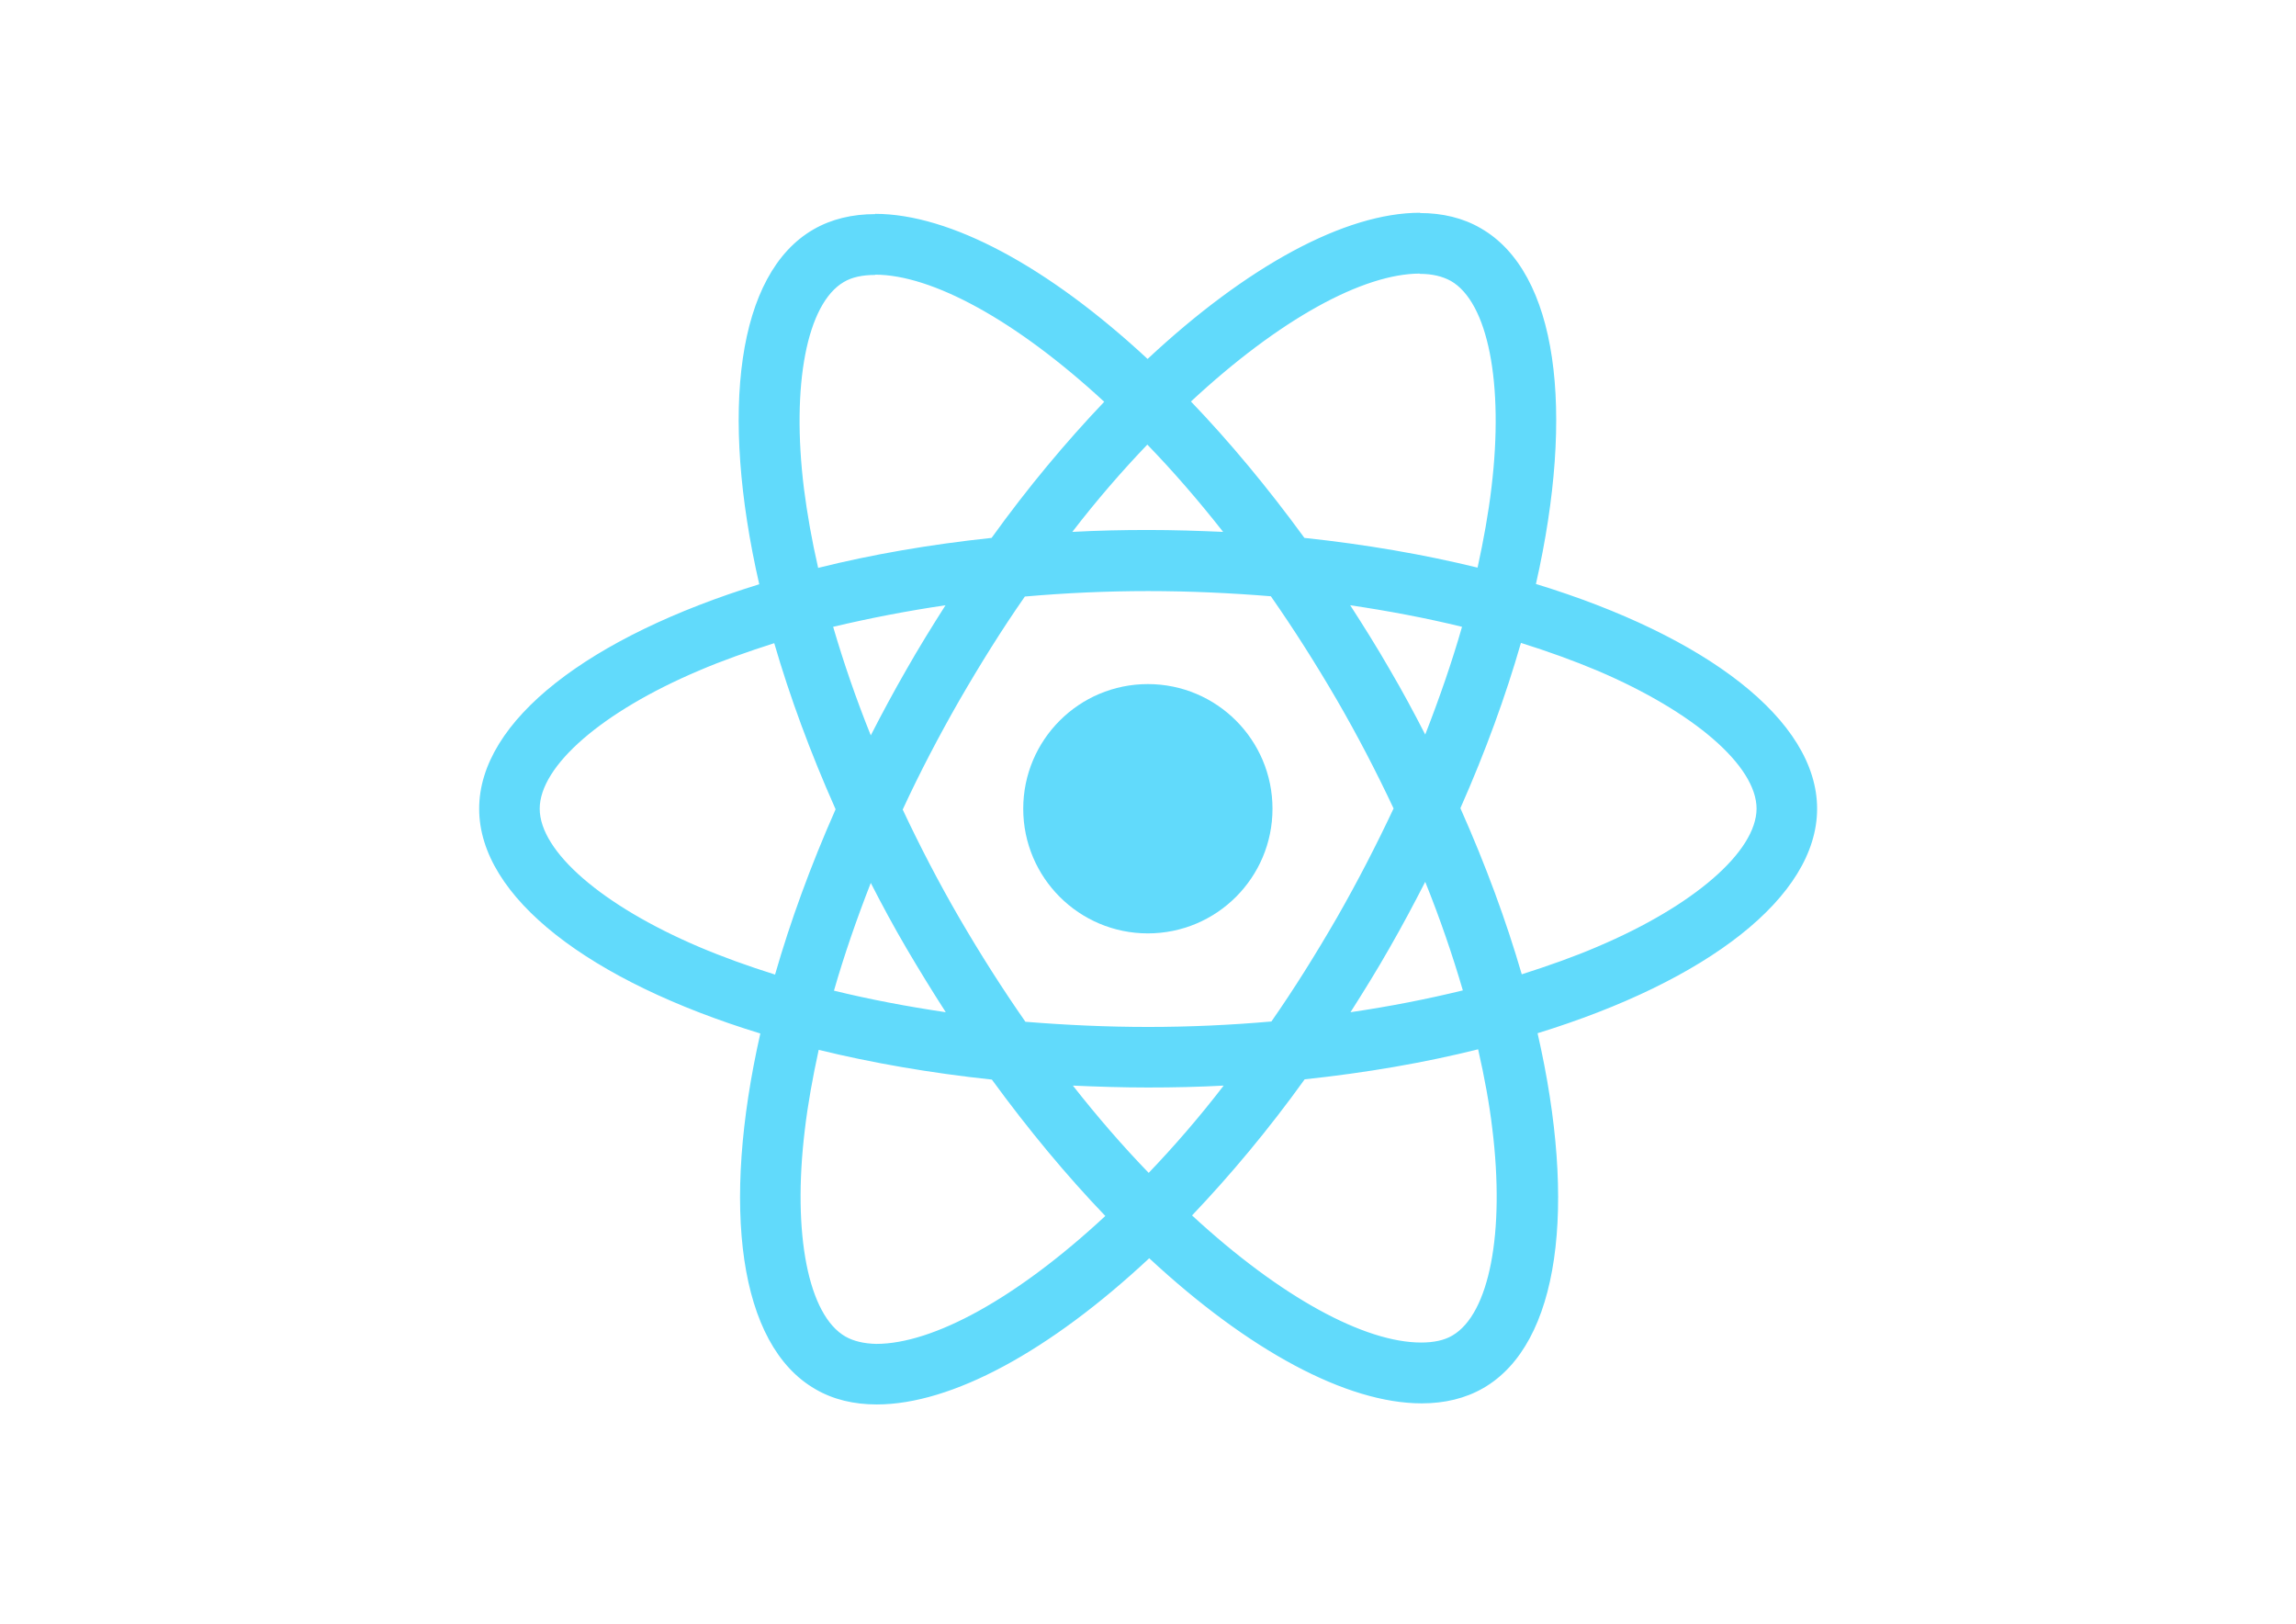
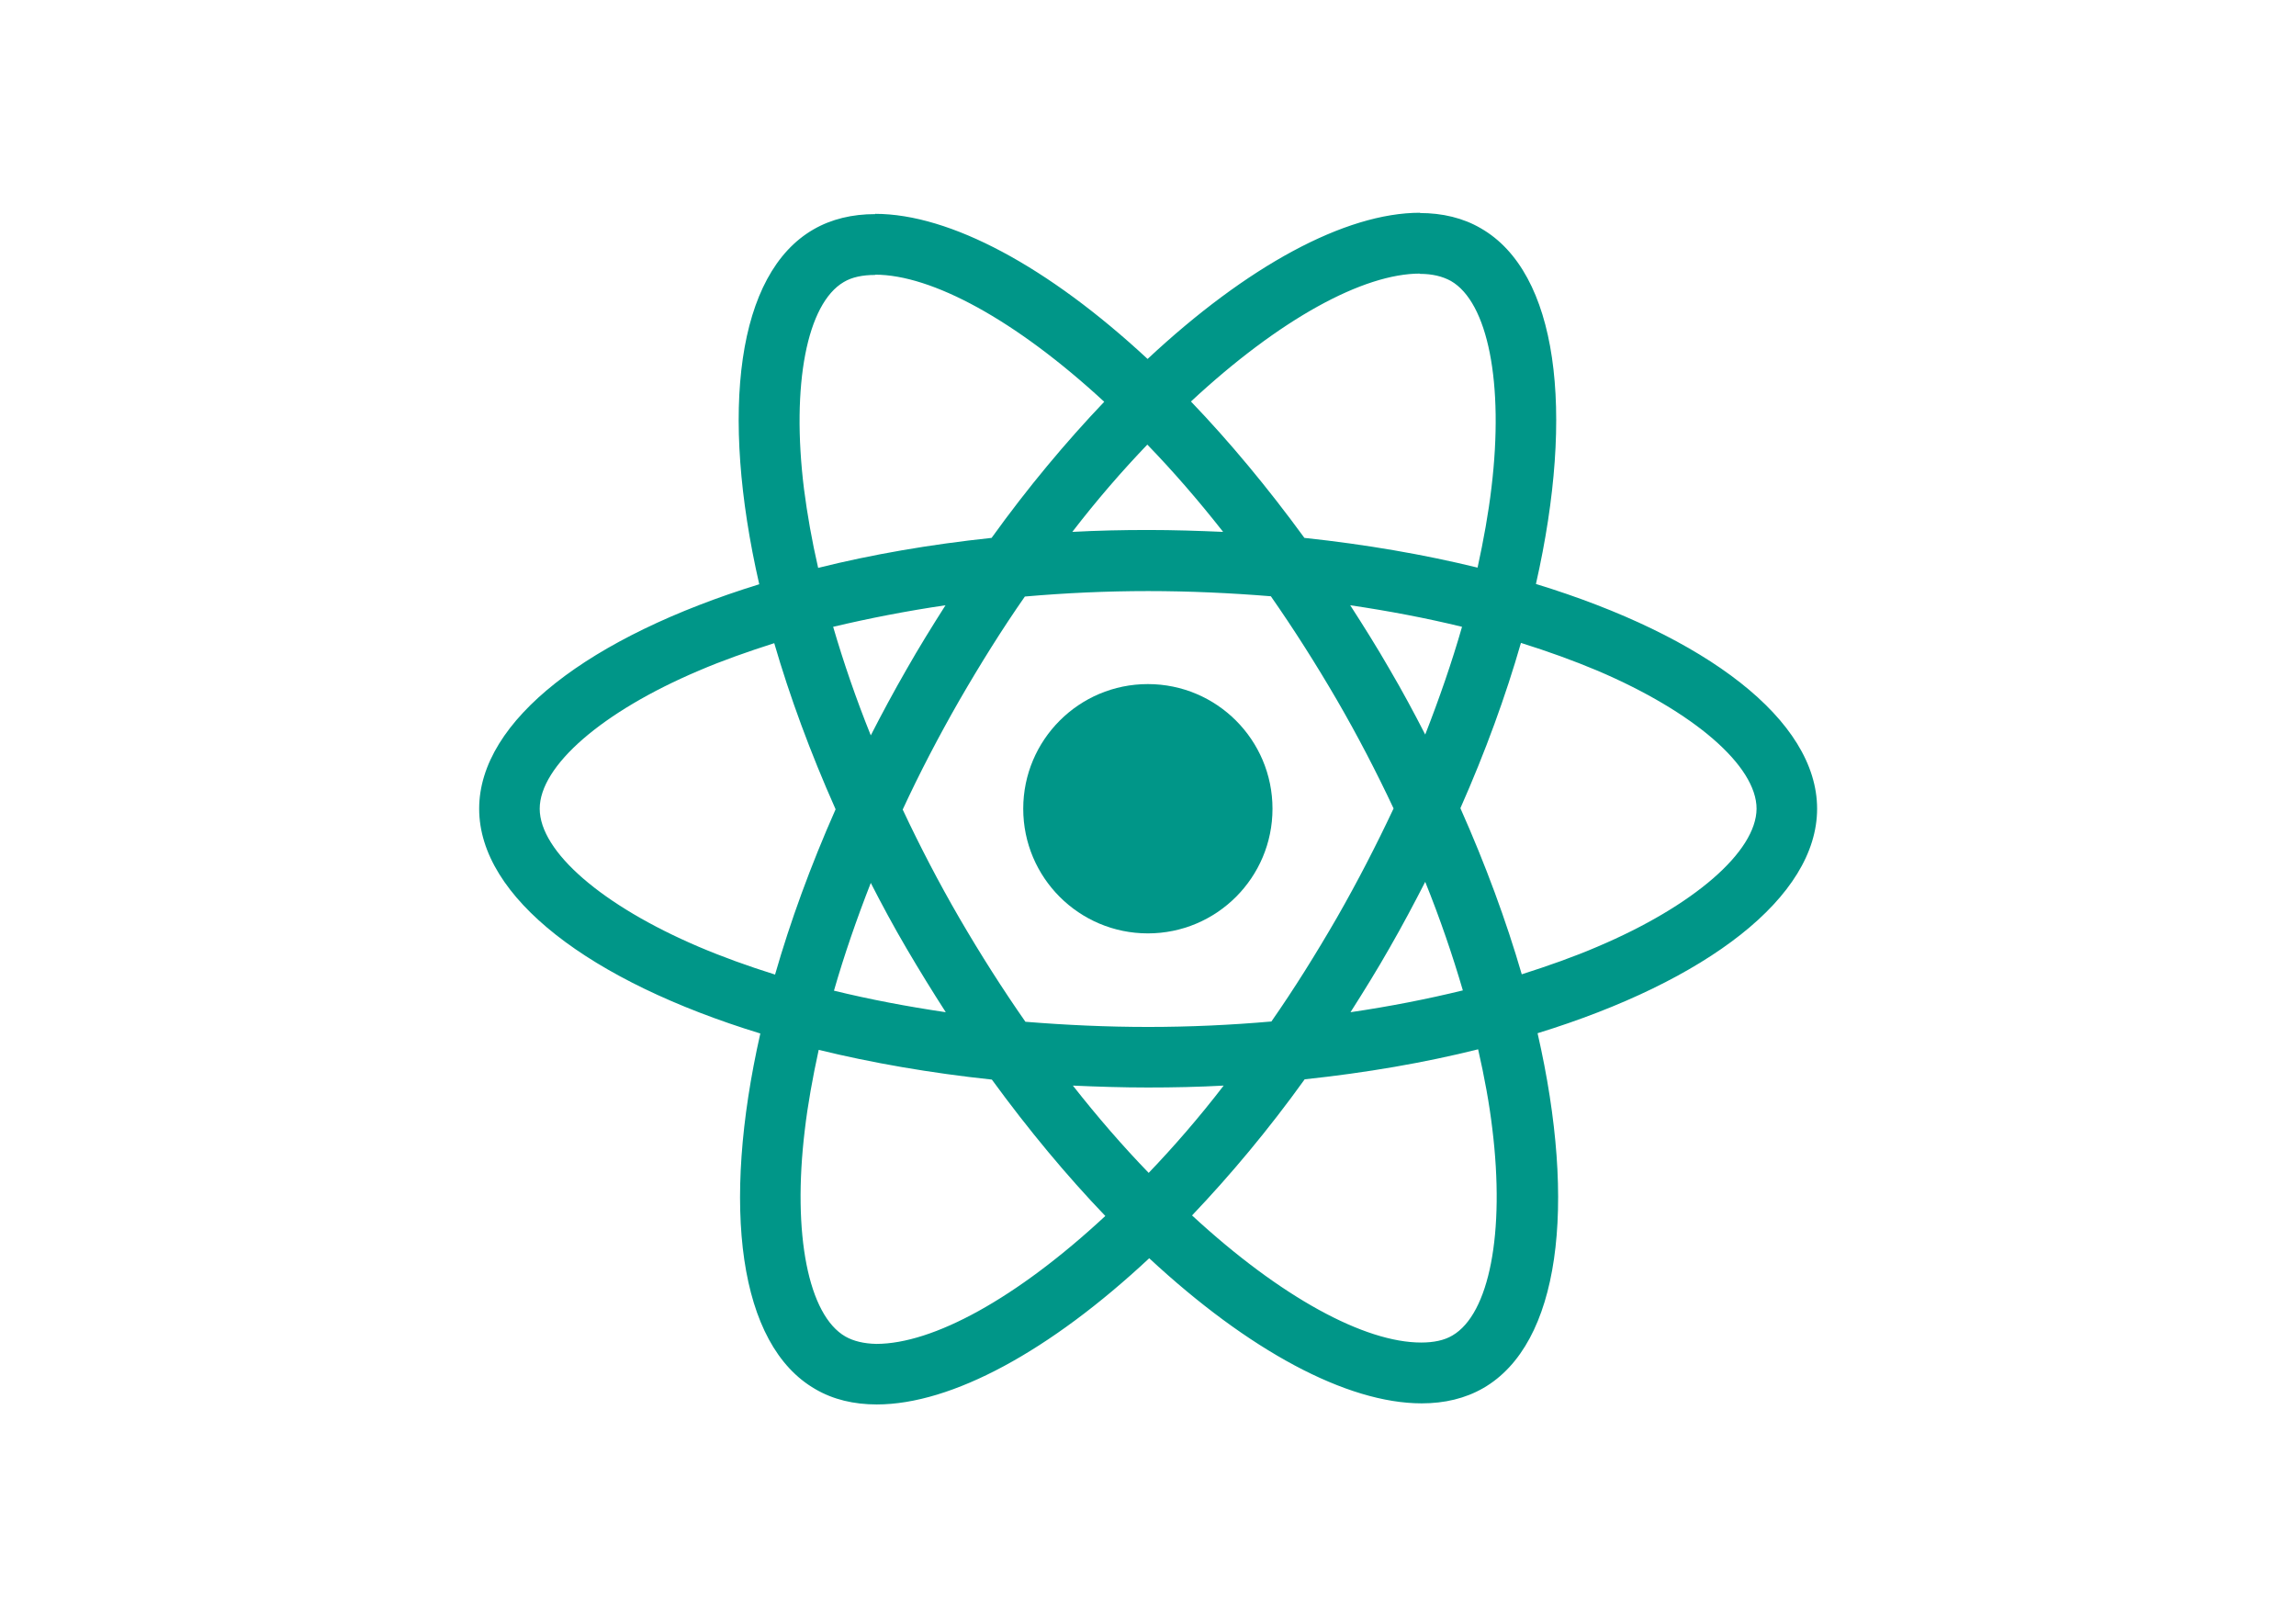
<svg xmlns="http://www.w3.org/2000/svg" viewBox="0 0 841.9 595.3">
-   <g fill="#61DAFB">
+   <g fill="#009688">
    <path d="M666.3 296.5c0-32.5-40.7-63.3-103.1-82.4 14.4-63.6 8-114.2-20.2-130.4-6.5-3.8-14.1-5.6-22.4-5.6v22.3c4.6 0 8.3.9 11.4 2.6 13.6 7.8 19.5 37.5 14.9 75.7-1.1 9.4-2.9 19.3-5.1 29.4-19.6-4.8-41-8.5-63.5-10.9-13.5-18.5-27.5-35.3-41.6-50 32.6-30.3 63.2-46.9 84-46.9V78c-27.5 0-63.5 19.6-99.9 53.6-36.4-33.8-72.4-53.2-99.9-53.2v22.3c20.7 0 51.4 16.5 84 46.6-14 14.7-28 31.4-41.3 49.9-22.6 2.4-44 6.1-63.6 11-2.3-10-4-19.7-5.2-29-4.7-38.2 1.1-67.9 14.6-75.8 3-1.8 6.9-2.6 11.5-2.6V78.5c-8.4 0-16 1.8-22.6 5.6-28.1 16.2-34.4 66.7-19.9 130.1-62.2 19.2-102.7 49.9-102.7 82.3 0 32.5 40.7 63.3 103.1 82.4-14.4 63.6-8 114.2 20.2 130.4 6.5 3.8 14.1 5.6 22.5 5.6 27.5 0 63.5-19.6 99.9-53.6 36.4 33.8 72.4 53.2 99.9 53.2 8.4 0 16-1.8 22.6-5.6 28.1-16.2 34.4-66.7 19.9-130.1 62-19.1 102.5-49.9 102.5-82.3zm-130.2-66.7c-3.7 12.9-8.3 26.2-13.5 39.5-4.1-8-8.4-16-13.1-24-4.6-8-9.5-15.8-14.4-23.4 14.2 2.1 27.9 4.7 41 7.9zm-45.8 106.5c-7.8 13.5-15.8 26.3-24.1 38.2-14.9 1.3-30 2-45.2 2-15.1 0-30.2-.7-45-1.9-8.3-11.9-16.4-24.6-24.2-38-7.6-13.1-14.5-26.4-20.8-39.8 6.2-13.4 13.2-26.8 20.7-39.9 7.8-13.5 15.8-26.3 24.1-38.2 14.9-1.3 30-2 45.2-2 15.1 0 30.2.7 45 1.9 8.3 11.9 16.4 24.6 24.2 38 7.6 13.1 14.5 26.4 20.8 39.8-6.3 13.4-13.2 26.8-20.7 39.9zm32.3-13c5.4 13.4 10 26.8 13.8 39.8-13.1 3.2-26.9 5.9-41.2 8 4.9-7.7 9.8-15.6 14.4-23.7 4.6-8 8.9-16.1 13-24.1zM421.2 430c-9.3-9.6-18.6-20.3-27.8-32 9 .4 18.2.7 27.5.7 9.4 0 18.7-.2 27.8-.7-9 11.7-18.3 22.4-27.5 32zm-74.4-58.9c-14.2-2.1-27.9-4.7-41-7.9 3.7-12.9 8.3-26.2 13.5-39.5 4.1 8 8.4 16 13.1 24 4.7 8 9.5 15.8 14.4 23.4zM420.7 163c9.3 9.6 18.6 20.3 27.8 32-9-.4-18.2-.7-27.5-.7-9.4 0-18.7.2-27.8.7 9-11.7 18.3-22.4 27.5-32zm-74 58.9c-4.9 7.7-9.8 15.6-14.4 23.7-4.6 8-8.9 16-13 24-5.4-13.4-10-26.8-13.8-39.8 13.1-3.1 26.9-5.8 41.2-7.9zm-90.5 125.2c-35.4-15.1-58.3-34.9-58.3-50.6 0-15.7 22.9-35.6 58.3-50.6 8.6-3.7 18-7 27.7-10.1 5.7 19.6 13.2 40 22.5 60.9-9.2 20.8-16.6 41.1-22.2 60.6-9.9-3.1-19.3-6.5-28-10.2zM310 490c-13.6-7.8-19.5-37.5-14.9-75.7 1.1-9.4 2.9-19.3 5.1-29.4 19.6 4.8 41 8.5 63.5 10.9 13.5 18.5 27.5 35.3 41.6 50-32.6 30.3-63.2 46.9-84 46.9-4.5-.1-8.3-1-11.3-2.7zm237.2-76.2c4.7 38.2-1.1 67.9-14.6 75.8-3 1.8-6.9 2.6-11.5 2.6-20.7 0-51.4-16.5-84-46.6 14-14.7 28-31.4 41.3-49.9 22.6-2.4 44-6.1 63.6-11 2.3 10.1 4.1 19.8 5.2 29.1zm38.5-66.7c-8.6 3.7-18 7-27.7 10.1-5.7-19.6-13.2-40-22.5-60.9 9.2-20.8 16.6-41.1 22.2-60.6 9.9 3.1 19.3 6.5 28.1 10.2 35.4 15.1 58.3 34.9 58.3 50.6-.1 15.7-23 35.6-58.4 50.6zM320.8 78.4z" />
    <circle cx="420.9" cy="296.5" r="45.7" />
    <path d="M520.5 78.1z" />
  </g>
</svg>
